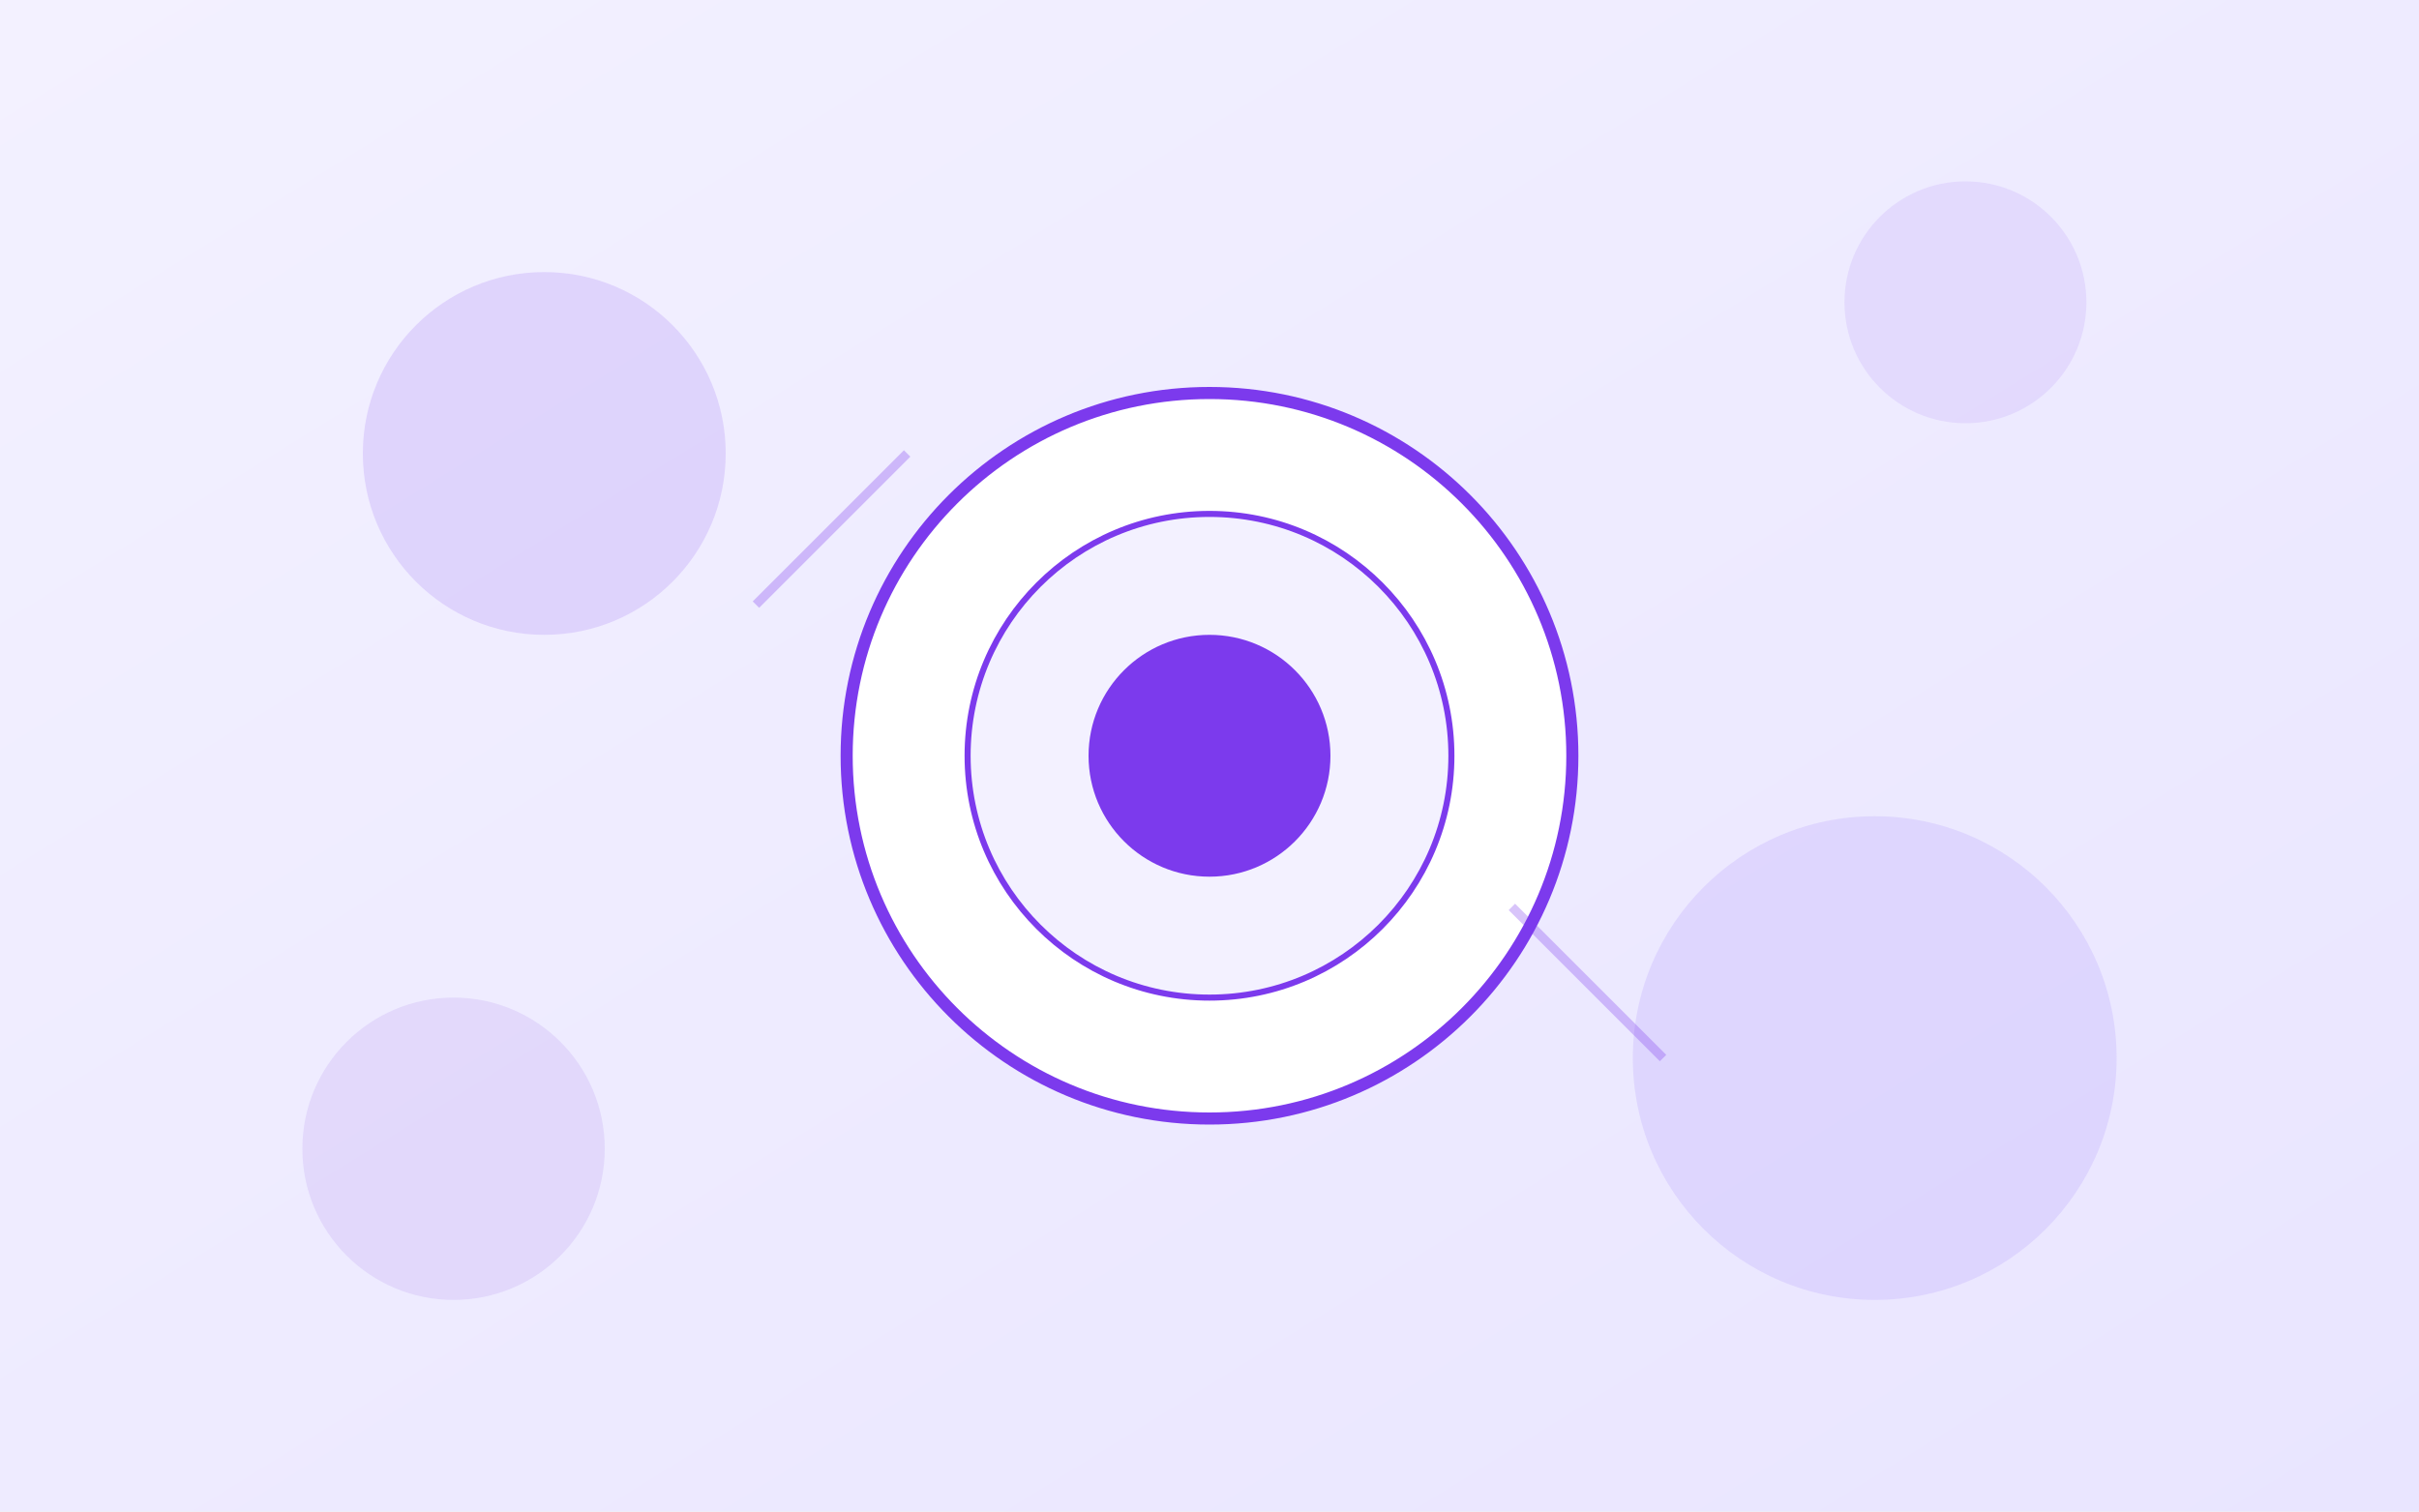
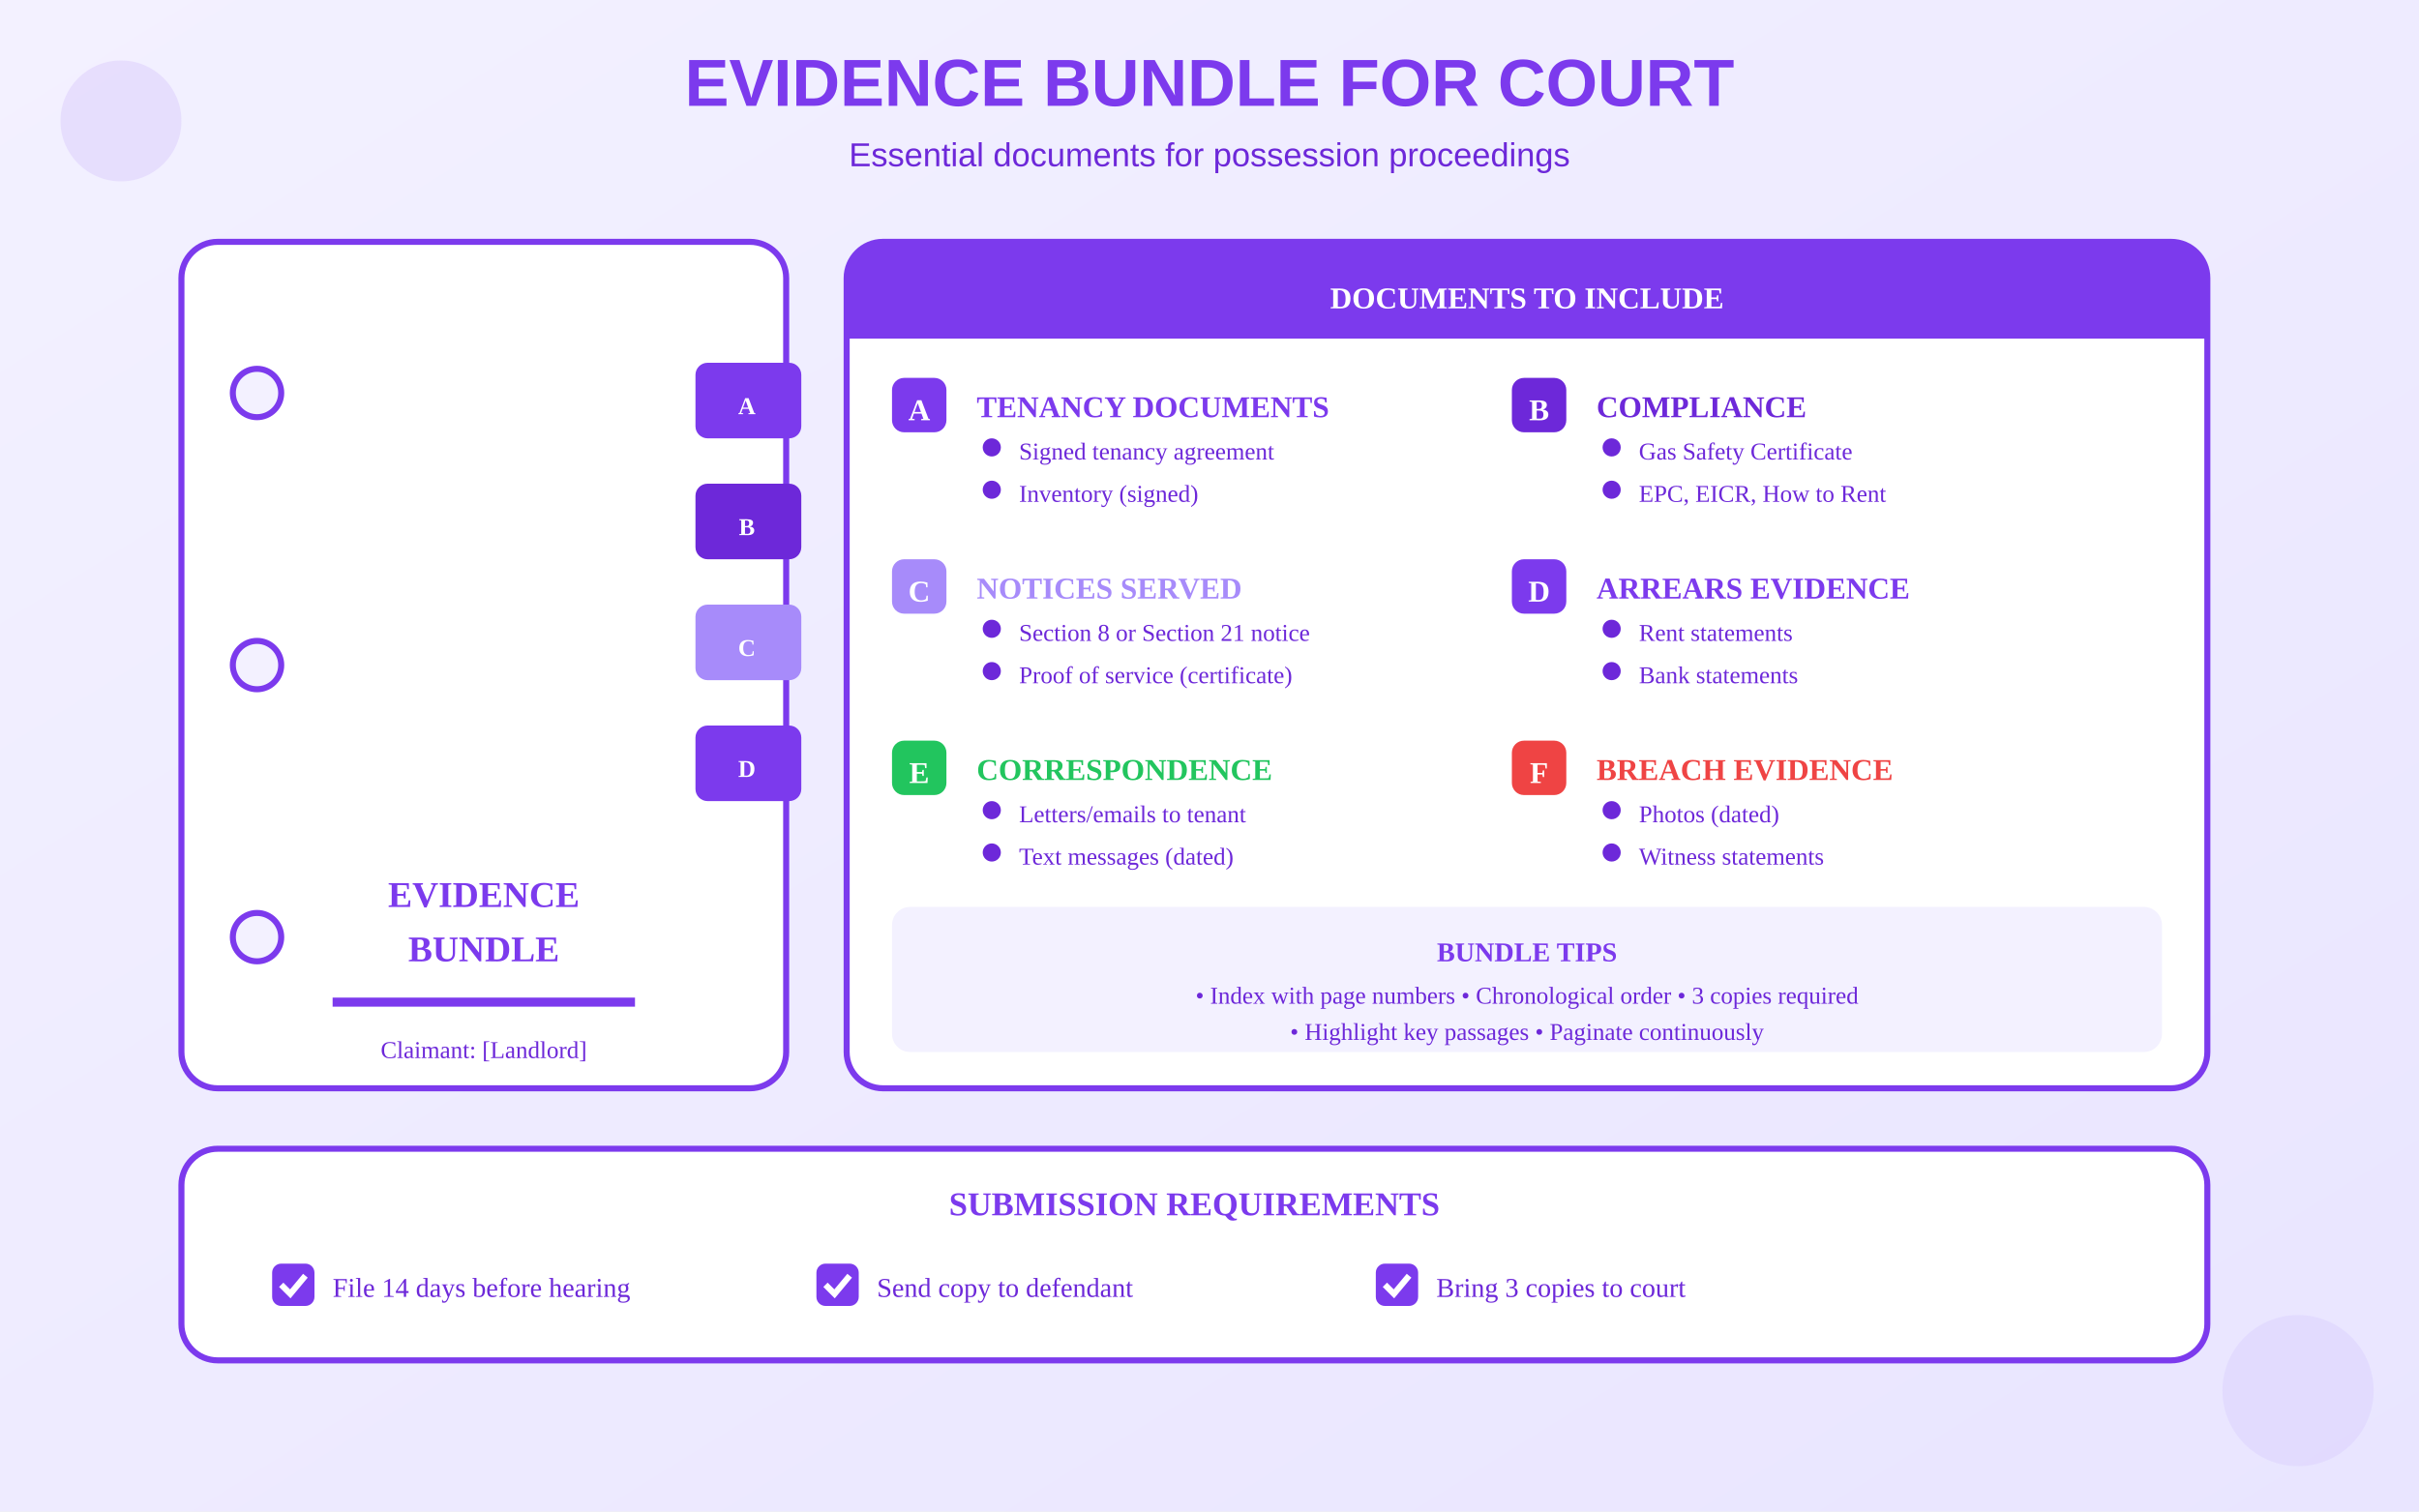
<svg xmlns="http://www.w3.org/2000/svg" viewBox="0 0 800 500">
  <defs>
    <linearGradient id="bgGrad" x1="0%" y1="0%" x2="100%" y2="100%">
      <stop offset="0%" style="stop-color:#F3F1FF" />
      <stop offset="100%" style="stop-color:#E9E5FF" />
    </linearGradient>
  </defs>
  <rect width="800" height="500" fill="url(#bgGrad)" />
-   <circle cx="400" cy="250" r="120" fill="white" stroke="#7C3AED" stroke-width="4" />
-   <circle cx="400" cy="250" r="80" fill="#F3F1FF" stroke="#7C3AED" stroke-width="2" />
-   <circle cx="400" cy="250" r="40" fill="#7C3AED" />
-   <circle cx="180" cy="150" r="60" fill="#7C3AED" opacity="0.15" />
-   <circle cx="620" cy="350" r="80" fill="#A78BFA" opacity="0.2" />
-   <circle cx="650" cy="100" r="40" fill="#7C3AED" opacity="0.1" />
-   <circle cx="150" cy="380" r="50" fill="#6D28D9" opacity="0.1" />
-   <line x1="250" y1="200" x2="300" y2="150" stroke="#7C3AED" stroke-width="3" opacity="0.3" />
-   <line x1="500" y1="300" x2="550" y2="350" stroke="#7C3AED" stroke-width="3" opacity="0.3" />
+   <text x="400" y="35" text-anchor="middle" fill="#7C3AED" font-size="22" font-weight="bold" font-family="Arial">EVIDENCE BUNDLE FOR COURT</text>
+   <text x="400" y="55" text-anchor="middle" fill="#6D28D9" font-size="11" font-family="Arial">Essential documents for possession proceedings</text>
+   <g transform="translate(60, 80)">
+     <rect x="0" y="0" width="200" height="280" rx="12" fill="white" stroke="#7C3AED" stroke-width="2" />
+     <circle cx="25" cy="50" r="8" fill="#F3F1FF" stroke="#7C3AED" stroke-width="2" />
+     <circle cx="25" cy="140" r="8" fill="#F3F1FF" stroke="#7C3AED" stroke-width="2" />
+     <circle cx="25" cy="230" r="8" fill="#F3F1FF" stroke="#7C3AED" stroke-width="2" />
+     <rect x="170" y="40" width="35" height="25" rx="4" fill="#7C3AED" />
+     <text x="187" y="57" text-anchor="middle" fill="white" font-size="8" font-weight="bold">A</text>
+     <rect x="170" y="80" width="35" height="25" rx="4" fill="#6D28D9" />
+     <text x="187" y="97" text-anchor="middle" fill="white" font-size="8" font-weight="bold">B</text>
+     <rect x="170" y="120" width="35" height="25" rx="4" fill="#A78BFA" />
+     <text x="187" y="137" text-anchor="middle" fill="white" font-size="8" font-weight="bold">C</text>
+     <rect x="170" y="160" width="35" height="25" rx="4" fill="#7C3AED" />
+     <text x="187" y="177" text-anchor="middle" fill="white" font-size="8" font-weight="bold">D</text>
+     <text x="100" y="220" text-anchor="middle" fill="#7C3AED" font-size="12" font-weight="bold">EVIDENCE</text>
+     <text x="100" y="238" text-anchor="middle" fill="#7C3AED" font-size="12" font-weight="bold">BUNDLE</text>
+     <rect x="50" y="250" width="100" height="3" fill="#7C3AED" />
+     <text x="100" y="270" text-anchor="middle" fill="#6D28D9" font-size="8">Claimant: [Landlord]</text>
+   </g>
+   <g transform="translate(280, 80)">
+     <rect x="0" y="0" width="450" height="280" rx="12" fill="white" stroke="#7C3AED" stroke-width="2" />
+     <rect x="0" y="0" width="450" height="32" rx="12" fill="#7C3AED" />
+     <rect x="0" y="20" width="450" height="12" fill="#7C3AED" />
+     <text x="225" y="22" text-anchor="middle" fill="white" font-size="10" font-weight="bold">DOCUMENTS TO INCLUDE</text>
+     <g transform="translate(15, 45)">
+       <rect x="0" y="0" width="18" height="18" rx="4" fill="#7C3AED" />
+       <text x="9" y="14" text-anchor="middle" fill="white" font-size="10" font-weight="bold">A</text>
+       <text x="28" y="13" fill="#7C3AED" font-size="10" font-weight="bold">TENANCY DOCUMENTS</text>
+       <g transform="translate(28, 18)">
+         <circle cx="5" cy="5" r="3" fill="#6D28D9" />
+         <text x="14" y="9" fill="#6D28D9" font-size="8">Signed tenancy agreement</text>
+       </g>
+       <g transform="translate(28, 32)">
+         <circle cx="5" cy="5" r="3" fill="#6D28D9" />
+         <text x="14" y="9" fill="#6D28D9" font-size="8">Inventory (signed)</text>
+       </g>
+     </g>
+     <g transform="translate(220, 45)">
+       <rect x="0" y="0" width="18" height="18" rx="4" fill="#6D28D9" />
+       <text x="9" y="14" text-anchor="middle" fill="white" font-size="10" font-weight="bold">B</text>
+       <text x="28" y="13" fill="#6D28D9" font-size="10" font-weight="bold">COMPLIANCE</text>
+       <g transform="translate(28, 18)">
+         <circle cx="5" cy="5" r="3" fill="#6D28D9" />
+         <text x="14" y="9" fill="#6D28D9" font-size="8">Gas Safety Certificate</text>
+       </g>
+       <g transform="translate(28, 32)">
+         <circle cx="5" cy="5" r="3" fill="#6D28D9" />
+         <text x="14" y="9" fill="#6D28D9" font-size="8">EPC, EICR, How to Rent</text>
+       </g>
+     </g>
+     <g transform="translate(15, 105)">
+       <rect x="0" y="0" width="18" height="18" rx="4" fill="#A78BFA" />
+       <text x="9" y="14" text-anchor="middle" fill="white" font-size="10" font-weight="bold">C</text>
+       <text x="28" y="13" fill="#A78BFA" font-size="10" font-weight="bold">NOTICES SERVED</text>
+       <g transform="translate(28, 18)">
+         <circle cx="5" cy="5" r="3" fill="#6D28D9" />
+         <text x="14" y="9" fill="#6D28D9" font-size="8">Section 8 or Section 21 notice</text>
+       </g>
+       <g transform="translate(28, 32)">
+         <circle cx="5" cy="5" r="3" fill="#6D28D9" />
+         <text x="14" y="9" fill="#6D28D9" font-size="8">Proof of service (certificate)</text>
+       </g>
+     </g>
+     <g transform="translate(220, 105)">
+       <rect x="0" y="0" width="18" height="18" rx="4" fill="#7C3AED" />
+       <text x="9" y="14" text-anchor="middle" fill="white" font-size="10" font-weight="bold">D</text>
+       <text x="28" y="13" fill="#7C3AED" font-size="10" font-weight="bold">ARREARS EVIDENCE</text>
+       <g transform="translate(28, 18)">
+         <circle cx="5" cy="5" r="3" fill="#6D28D9" />
+         <text x="14" y="9" fill="#6D28D9" font-size="8">Rent statements</text>
+       </g>
+       <g transform="translate(28, 32)">
+         <circle cx="5" cy="5" r="3" fill="#6D28D9" />
+         <text x="14" y="9" fill="#6D28D9" font-size="8">Bank statements</text>
+       </g>
+     </g>
+     <g transform="translate(15, 165)">
+       <rect x="0" y="0" width="18" height="18" rx="4" fill="#22C55E" />
+       <text x="9" y="14" text-anchor="middle" fill="white" font-size="10" font-weight="bold">E</text>
+       <text x="28" y="13" fill="#22C55E" font-size="10" font-weight="bold">CORRESPONDENCE</text>
+       <g transform="translate(28, 18)">
+         <circle cx="5" cy="5" r="3" fill="#6D28D9" />
+         <text x="14" y="9" fill="#6D28D9" font-size="8">Letters/emails to tenant</text>
+       </g>
+       <g transform="translate(28, 32)">
+         <circle cx="5" cy="5" r="3" fill="#6D28D9" />
+         <text x="14" y="9" fill="#6D28D9" font-size="8">Text messages (dated)</text>
+       </g>
+     </g>
+     <g transform="translate(220, 165)">
+       <rect x="0" y="0" width="18" height="18" rx="4" fill="#EF4444" />
+       <text x="9" y="14" text-anchor="middle" fill="white" font-size="10" font-weight="bold">F</text>
+       <text x="28" y="13" fill="#EF4444" font-size="10" font-weight="bold">BREACH EVIDENCE</text>
+       <g transform="translate(28, 18)">
+         <circle cx="5" cy="5" r="3" fill="#6D28D9" />
+         <text x="14" y="9" fill="#6D28D9" font-size="8">Photos (dated)</text>
+       </g>
+       <g transform="translate(28, 32)">
+         <circle cx="5" cy="5" r="3" fill="#6D28D9" />
+         <text x="14" y="9" fill="#6D28D9" font-size="8">Witness statements</text>
+       </g>
+     </g>
+     <rect x="15" y="220" width="420" height="48" rx="6" fill="#F3F1FF" />
+     <text x="225" y="238" text-anchor="middle" fill="#7C3AED" font-size="9" font-weight="bold">BUNDLE TIPS</text>
+     <text x="225" y="252" text-anchor="middle" fill="#6D28D9" font-size="8">• Index with page numbers • Chronological order • 3 copies required</text>
+     <text x="225" y="264" text-anchor="middle" fill="#6D28D9" font-size="8">• Highlight key passages • Paginate continuously</text>
+   </g>
+   <g transform="translate(60, 380)">
+     <rect x="0" y="0" width="670" height="70" rx="12" fill="white" stroke="#7C3AED" stroke-width="2" />
+     <text x="335" y="22" text-anchor="middle" fill="#7C3AED" font-size="11" font-weight="bold">SUBMISSION REQUIREMENTS</text>
+     <g transform="translate(30, 38)">
+       <rect x="0" y="0" width="14" height="14" rx="3" fill="#7C3AED" />
+       <path d="M3 7 L6 10 L11 4" stroke="white" stroke-width="2" fill="none" />
+       <text x="20" y="11" fill="#6D28D9" font-size="9">File 14 days before hearing</text>
+     </g>
+     <g transform="translate(210, 38)">
+       <rect x="0" y="0" width="14" height="14" rx="3" fill="#7C3AED" />
+       <path d="M3 7 L6 10 L11 4" stroke="white" stroke-width="2" fill="none" />
+       <text x="20" y="11" fill="#6D28D9" font-size="9">Send copy to defendant</text>
+     </g>
+     <g transform="translate(395, 38)">
+       <rect x="0" y="0" width="14" height="14" rx="3" fill="#7C3AED" />
+       <path d="M3 7 L6 10 L11 4" stroke="white" stroke-width="2" fill="none" />
+       <text x="20" y="11" fill="#6D28D9" font-size="9">Bring 3 copies to court</text>
+     </g>
+   </g>
+   <circle cx="40" cy="40" r="20" fill="#7C3AED" opacity="0.1" />
+   <circle cx="760" cy="460" r="25" fill="#A78BFA" opacity="0.12" />
</svg>
